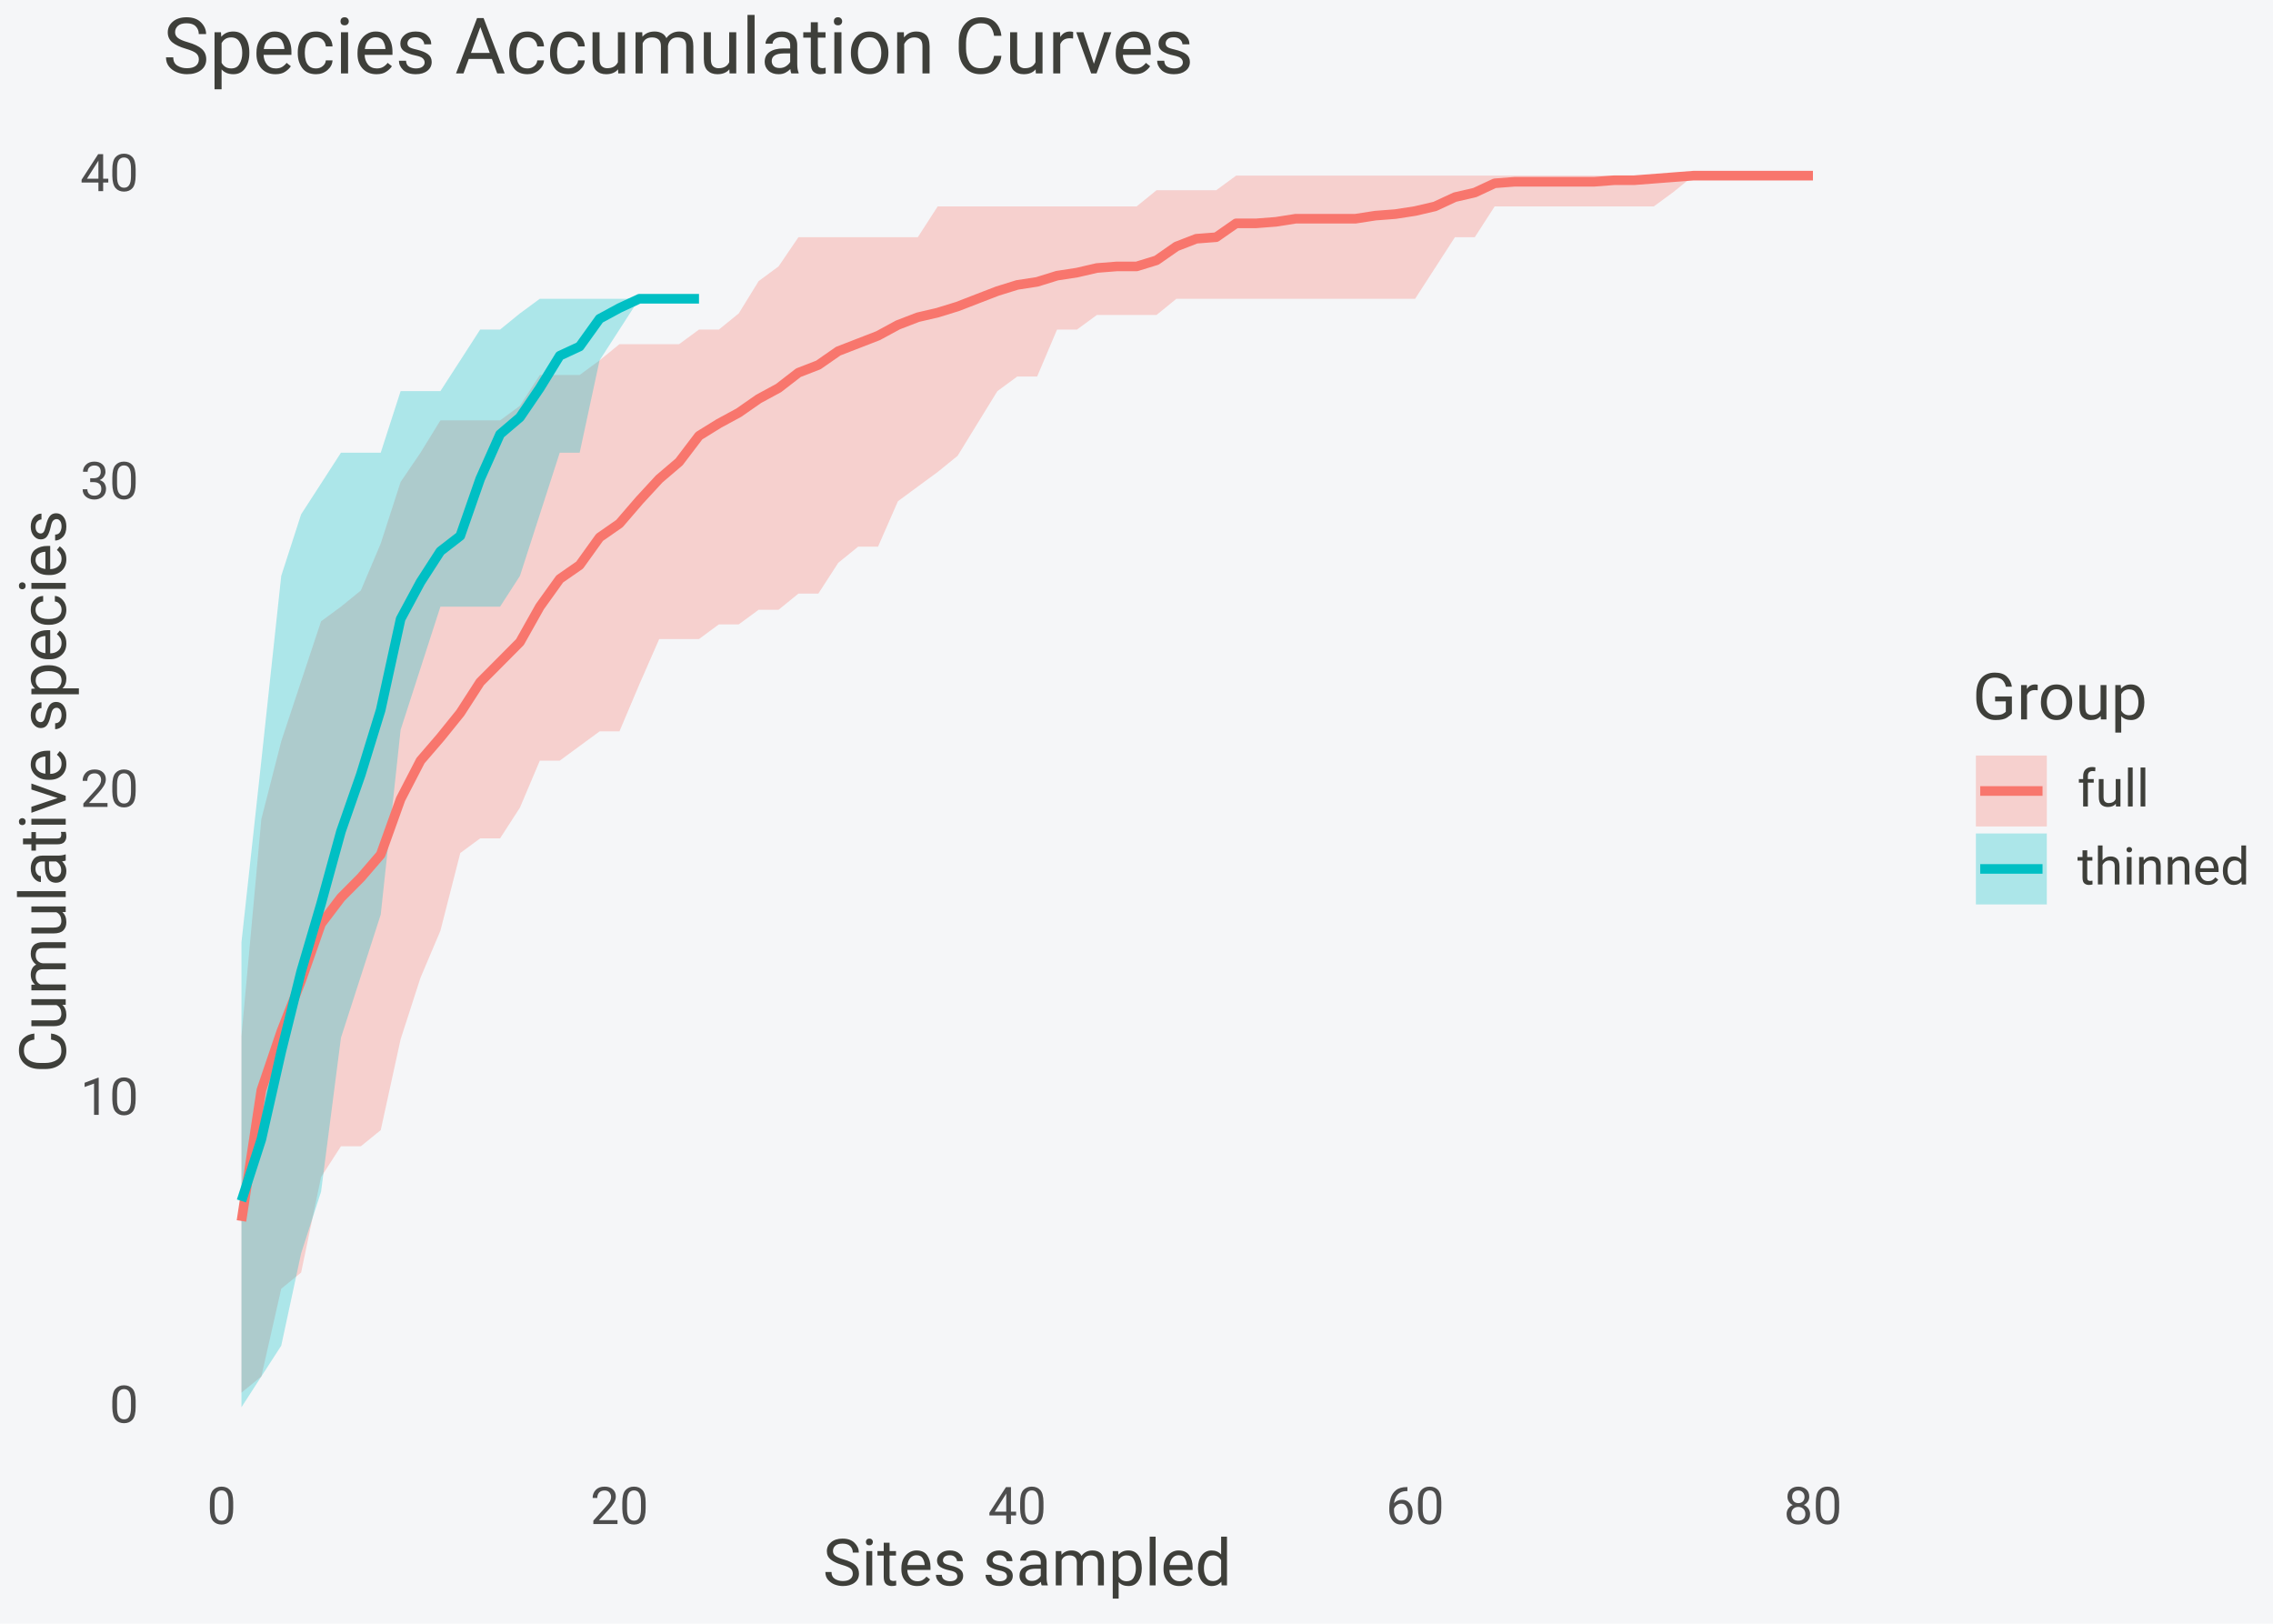
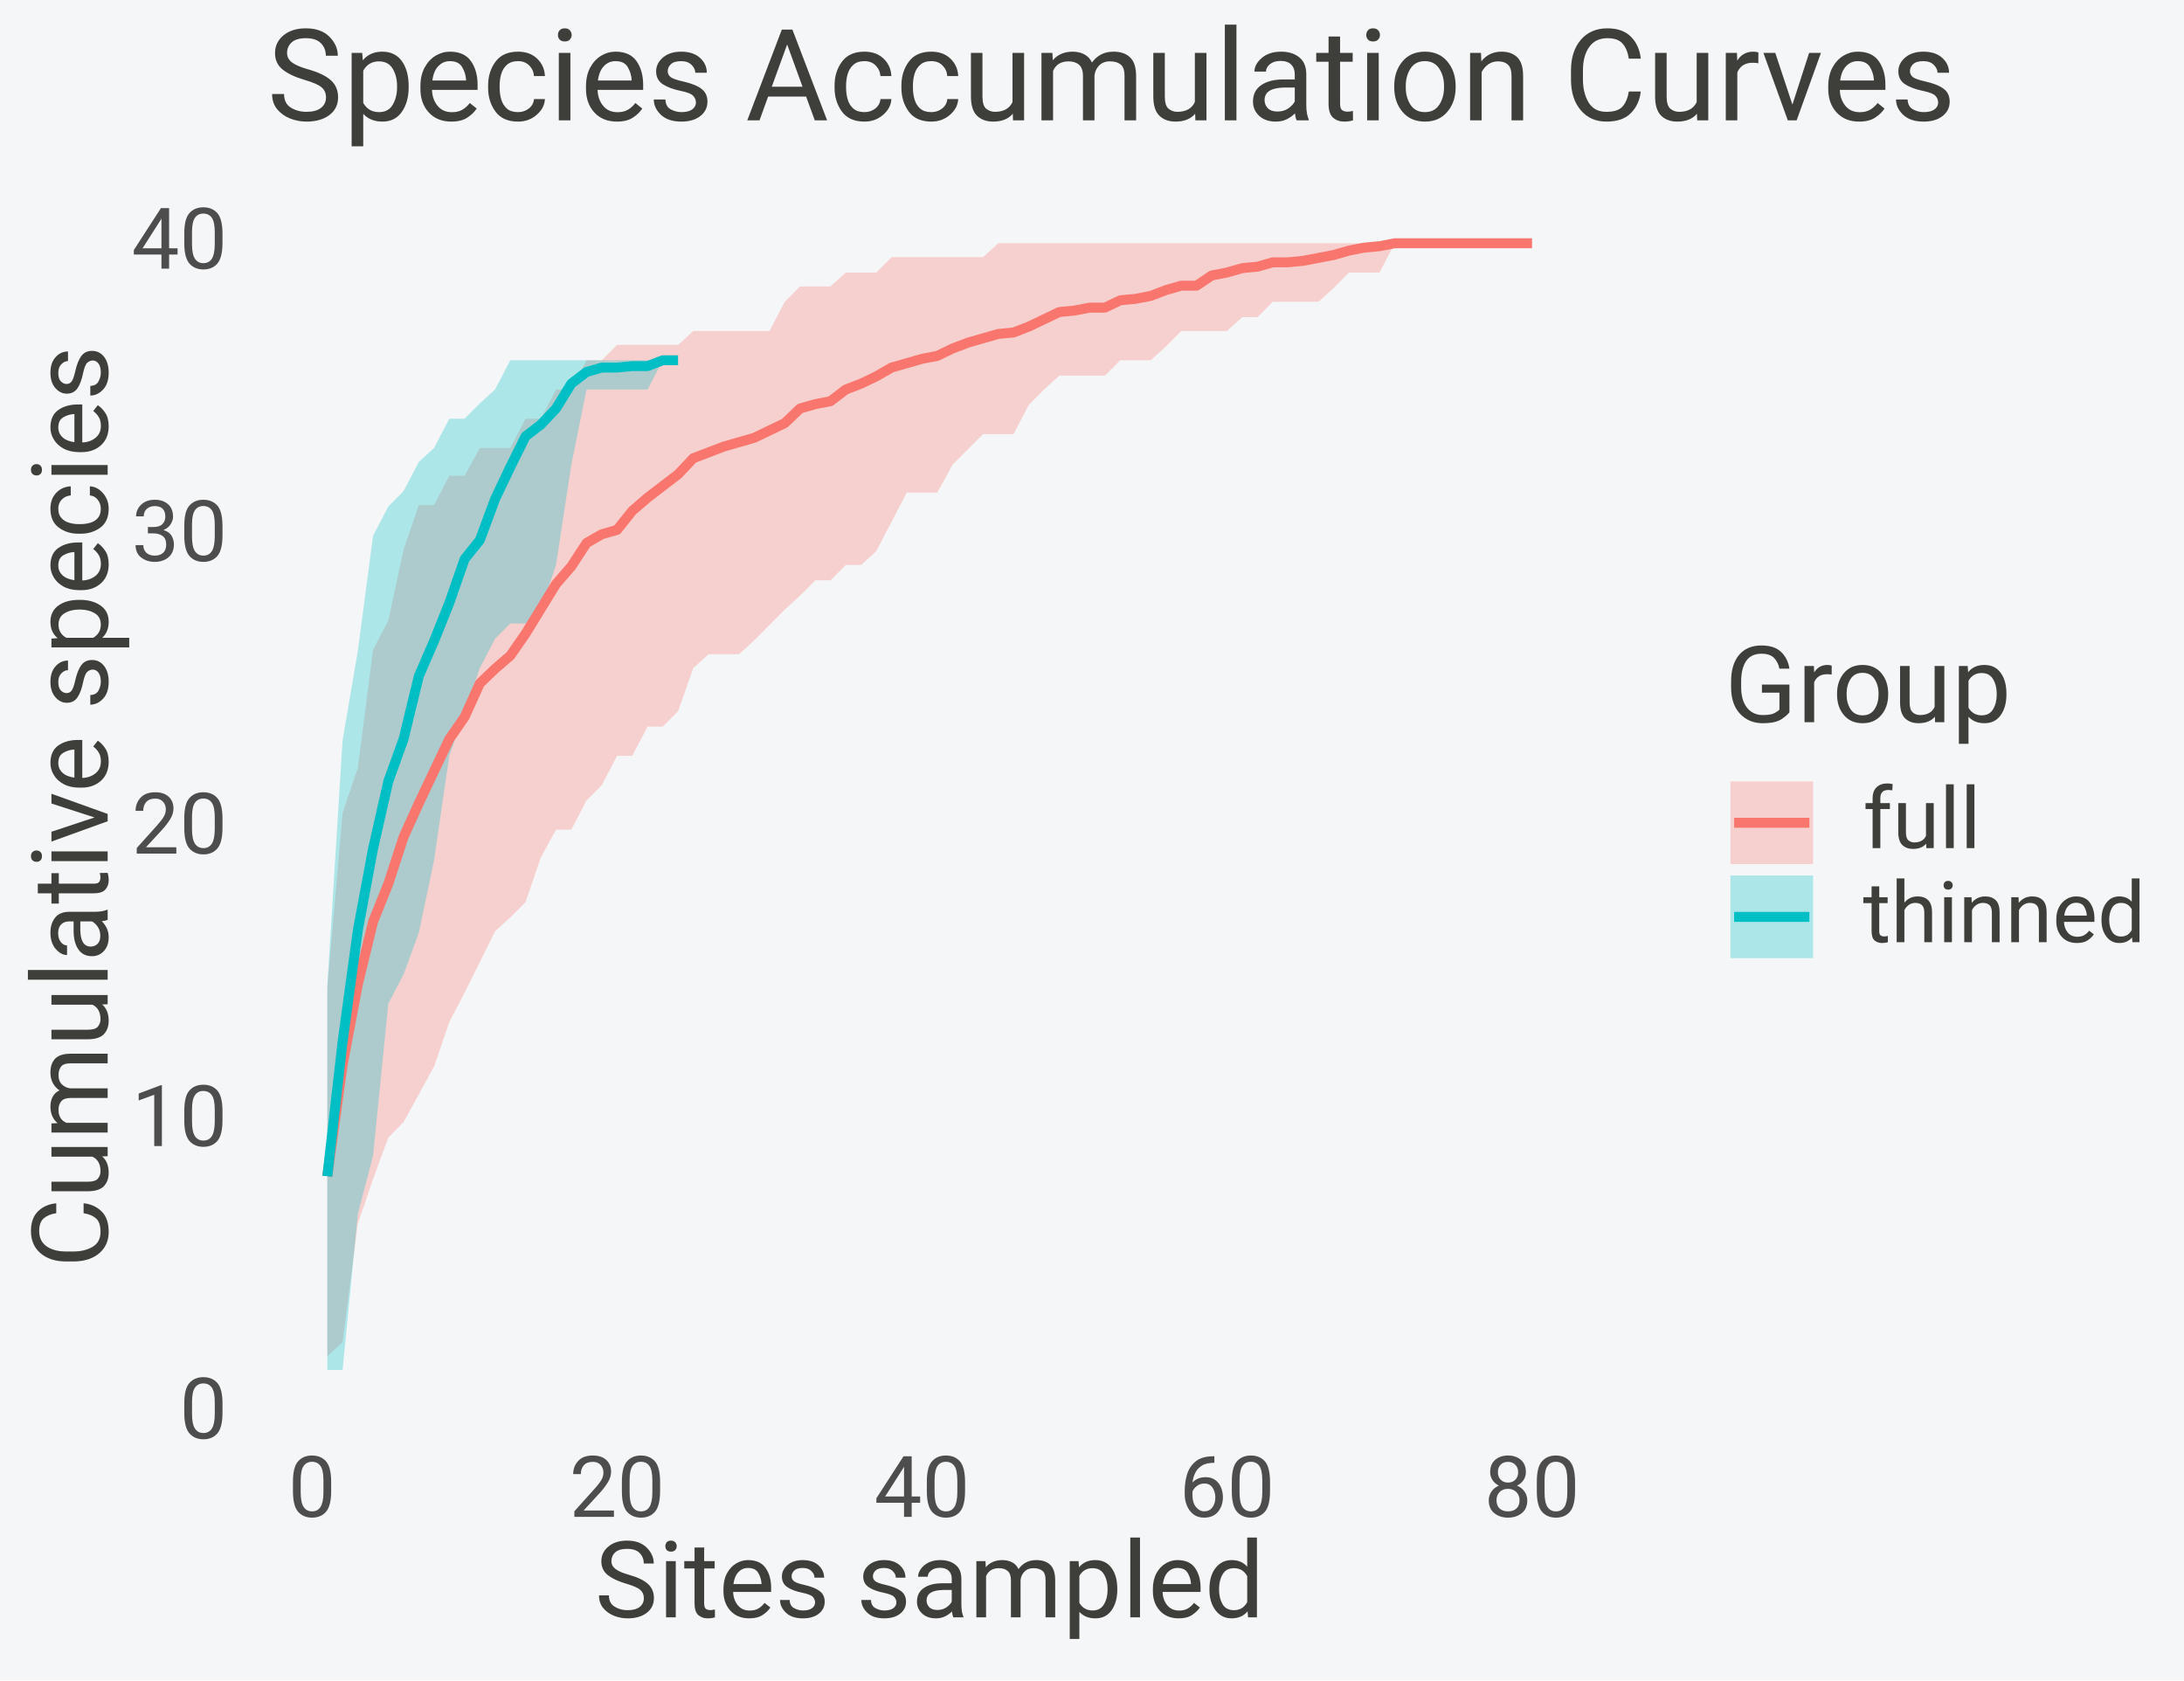
- <svg xmlns="http://www.w3.org/2000/svg" width="504.00pt" height="360.00pt" viewBox="0 0 504.00 360.00">
+ <svg xmlns="http://www.w3.org/2000/svg" width="468.00pt" height="360.00pt" viewBox="0 0 468.00 360.00">
  <g class="svglite">
    <defs>
      <style type="text/css">
    /* theme-aware-processed */
    .svglite line, .svglite polyline, .svglite polygon, .svglite path, .svglite circle {
      fill: none;
      stroke: #3E3F3A;
      stroke-linecap: round;
      stroke-linejoin: round;
      stroke-miterlimit: 10.00;
    }
    .svglite &gt; g &gt; rect {
      fill: none;
      stroke: #3E3F3A;
      stroke-linecap: round;
      stroke-linejoin: round;
      stroke-miterlimit: 10.00;
    }
    .svglite text {
      white-space: pre;
      fill: #3E3F3A;
    }
    .svglite g.glyphgroup path {
      fill: inherit;
      stroke: none;
    }
  </style>
    </defs>
-     <rect width="100%" height="100%" style="stroke: none; fill: #F5F6F8;" />
+     <rect class="svg-bg" width="100%" height="100%" style="stroke: none; fill: #F5F6F8;" />
    <defs>
-       <clipPath id="cpMC4wMHw1MDQuMDB8MC4wMHwzNjAuMDA=">
-         <rect x="0.00" y="0.00" width="504.00" height="360.00" />
+       <clipPath id="cpMC4wMHw0NjguMDB8MC4wMHwzNjAuMDA=">
+         <rect x="0.00" y="0.00" width="468.00" height="360.00" />
      </clipPath>
    </defs>
-     <g clip-path="url(#cpMC4wMHw1MDQuMDB8MC4wMHwzNjAuMDA=)">
-       <rect x="0.00" y="0.00" width="504.00" height="360.00" style="stroke-width: 1.16; stroke: none;" /> fill: #F5F6F8;' /&gt;
+     <g clip-path="url(#cpMC4wMHw0NjguMDB8MC4wMHwzNjAuMDA=)">
+       <rect x="0.00" y="0.00" width="468.00" height="360.00" style="stroke-width: 1.84; stroke: none;" /> fill: #F5F6F8;' /&gt;
</g>
    <defs>
-       <clipPath id="cpMzYuMTJ8NDE5LjQyfDI1LjI4fDMyNS42NQ==">
-         <rect x="36.12" y="25.28" width="383.30" height="300.37" />
+       <clipPath id="cpNTcuMjN8MzQxLjE5fDQwLjA1fDMwNS42MQ==">
+         <rect x="57.23" y="40.05" width="283.96" height="265.55" />
      </clipPath>
    </defs>
-     <g clip-path="url(#cpMzYuMTJ8NDE5LjQyfDI1LjI4fDMyNS42NQ==)">
-       <rect x="36.12" y="25.28" width="383.30" height="300.37" style="stroke-width: 1.16; stroke: none;" /> fill: #F5F6F8;' /&gt;
- <polygon points="53.54,229.74 57.95,181.61 62.36,164.37 66.77,151.06 71.19,137.75 75.60,134.51 80.01,130.92 84.42,120.51 88.83,106.86 93.24,100.37 97.65,93.21 102.06,93.21 106.47,93.21 110.88,93.21 115.29,89.96 119.70,83.14 124.11,83.14 128.53,83.14 132.94,79.90 137.35,76.31 141.76,76.31 146.17,76.31 150.58,76.31 154.99,73.07 159.40,73.07 163.81,69.48 168.22,62.32 172.63,59.07 177.04,52.59 181.45,52.59 185.87,52.59 190.28,52.59 194.69,52.59 199.10,52.59 203.51,52.59 207.92,45.76 212.33,45.76 216.74,45.76 221.15,45.76 225.56,45.76 229.97,45.76 234.38,45.76 238.80,45.76 243.21,45.76 247.62,45.76 252.03,45.76 256.44,42.18 260.85,42.18 265.26,42.18 269.67,42.18 274.08,38.94 278.49,38.94 282.90,38.94 287.31,38.94 291.72,38.94 296.14,38.94 300.55,38.94 304.96,38.94 309.37,38.94 313.78,38.94 318.19,38.94 322.60,38.94 327.01,38.94 331.42,38.94 335.83,38.94 340.24,38.94 344.65,38.94 349.06,38.94 353.48,38.94 357.89,38.94 362.30,38.94 366.71,38.94 371.12,38.94 375.53,38.94 379.94,38.94 384.35,38.94 388.76,38.94 393.17,38.94 397.58,38.94 401.99,38.94 401.99,38.94 397.58,38.94 393.17,38.94 388.76,38.94 384.35,38.94 379.94,38.94 375.53,38.94 371.12,42.52 366.71,45.76 362.30,45.76 357.89,45.76 353.48,45.76 349.06,45.76 344.65,45.76 340.24,45.76 335.83,45.76 331.42,45.76 327.01,52.59 322.60,52.59 318.19,59.42 313.78,66.24 309.37,66.24 304.96,66.24 300.55,66.24 296.14,66.24 291.72,66.24 287.31,66.24 282.90,66.24 278.49,66.24 274.08,66.24 269.67,66.24 265.26,66.24 260.85,66.24 256.44,69.83 252.03,69.83 247.62,69.83 243.21,69.83 238.80,73.07 234.38,73.07 229.97,83.48 225.56,83.48 221.15,86.72 216.74,93.89 212.33,101.06 207.92,104.64 203.51,107.88 199.10,111.13 194.69,121.20 190.28,121.20 185.87,124.78 181.45,131.61 177.04,131.61 172.63,135.19 168.22,135.19 163.81,138.43 159.40,138.43 154.99,141.68 150.58,141.68 146.17,141.68 141.76,151.74 137.35,162.16 132.94,162.16 128.53,165.40 124.11,168.64 119.70,168.64 115.29,179.05 110.88,185.88 106.47,185.88 102.06,189.12 97.65,206.36 93.24,216.77 88.83,230.42 84.42,250.56 80.01,254.14 75.60,254.14 71.19,260.97 66.77,282.13 62.36,285.72 57.95,305.17 53.54,308.76 " style="stroke-width: 0.00; stroke: none; stroke-linecap: butt; fill: #F8766D; fill-opacity: 0.30;" />
-       <polyline points="53.54,229.74 57.95,181.61 62.36,164.37 66.77,151.06 71.19,137.75 75.60,134.51 80.01,130.92 84.42,120.51 88.83,106.86 93.24,100.37 97.65,93.21 102.06,93.21 106.47,93.21 110.88,93.21 115.29,89.96 119.70,83.14 124.11,83.14 128.53,83.14 132.94,79.90 137.35,76.31 141.76,76.31 146.17,76.31 150.58,76.31 154.99,73.07 159.40,73.07 163.81,69.48 168.22,62.32 172.63,59.07 177.04,52.59 181.45,52.59 185.87,52.59 190.28,52.59 194.69,52.59 199.10,52.59 203.51,52.59 207.92,45.76 212.33,45.76 216.74,45.76 221.15,45.76 225.56,45.76 229.97,45.76 234.38,45.76 238.80,45.76 243.21,45.76 247.62,45.76 252.03,45.76 256.44,42.18 260.85,42.18 265.26,42.18 269.67,42.18 274.08,38.94 278.49,38.94 282.90,38.94 287.31,38.94 291.72,38.94 296.14,38.94 300.55,38.94 304.96,38.94 309.37,38.94 313.78,38.94 318.19,38.94 322.60,38.94 327.01,38.94 331.42,38.94 335.83,38.94 340.24,38.94 344.65,38.94 349.06,38.94 353.48,38.94 357.89,38.94 362.30,38.94 366.71,38.94 371.12,38.94 375.53,38.94 379.94,38.94 384.35,38.94 388.76,38.94 393.17,38.94 397.58,38.94 401.99,38.94 " style="stroke-width: 1.16; stroke: none; stroke-linecap: butt;" />
-       <polyline points="401.99,38.94 397.58,38.94 393.17,38.94 388.76,38.94 384.35,38.94 379.94,38.94 375.53,38.94 371.12,42.52 366.71,45.76 362.30,45.76 357.89,45.76 353.48,45.76 349.06,45.76 344.65,45.76 340.24,45.76 335.83,45.76 331.42,45.76 327.01,52.59 322.60,52.59 318.19,59.42 313.78,66.24 309.37,66.24 304.96,66.24 300.55,66.24 296.14,66.24 291.72,66.24 287.31,66.24 282.90,66.24 278.49,66.24 274.08,66.24 269.67,66.24 265.26,66.24 260.85,66.24 256.44,69.83 252.03,69.83 247.62,69.83 243.21,69.83 238.80,73.07 234.38,73.07 229.97,83.48 225.56,83.48 221.15,86.72 216.74,93.89 212.33,101.06 207.92,104.64 203.51,107.88 199.10,111.13 194.69,121.20 190.28,121.20 185.87,124.78 181.45,131.61 177.04,131.61 172.63,135.19 168.22,135.19 163.81,138.43 159.40,138.43 154.99,141.68 150.58,141.68 146.17,141.68 141.76,151.74 137.35,162.16 132.94,162.16 128.53,165.40 124.11,168.64 119.70,168.64 115.29,179.05 110.88,185.88 106.47,185.88 102.06,189.12 97.65,206.36 93.24,216.77 88.83,230.42 84.42,250.56 80.01,254.14 75.60,254.14 71.19,260.97 66.77,282.13 62.36,285.72 57.95,305.17 53.54,308.76 " style="stroke-width: 1.16; stroke: none; stroke-linecap: butt;" />
-       <polygon points="53.54,208.92 57.95,168.64 62.36,127.68 66.77,114.03 71.19,107.20 75.60,100.37 80.01,100.37 84.42,100.37 88.83,86.72 93.24,86.72 97.65,86.72 102.06,79.90 106.47,73.07 110.88,73.07 115.29,69.48 119.70,66.24 124.11,66.24 128.53,66.24 132.94,66.24 137.35,66.24 141.76,66.24 146.17,66.24 150.58,66.24 154.99,66.24 154.99,66.24 150.58,66.24 146.17,66.24 141.76,66.24 137.35,73.07 132.94,79.90 128.53,100.37 124.11,100.37 119.70,114.03 115.29,127.68 110.88,134.51 106.47,134.51 102.06,134.51 97.65,134.51 93.24,148.16 88.83,161.81 84.42,202.77 80.01,216.43 75.60,230.08 71.19,264.21 66.77,277.87 62.36,298.35 57.95,305.17 53.54,312.00 " style="stroke-width: 0.00; stroke: none; stroke-linecap: butt; fill: #00BFC4; fill-opacity: 0.30;" />
-       <polyline points="53.54,208.92 57.95,168.64 62.36,127.68 66.77,114.03 71.19,107.20 75.60,100.37 80.01,100.37 84.42,100.37 88.83,86.72 93.24,86.72 97.65,86.72 102.06,79.90 106.47,73.07 110.88,73.07 115.29,69.48 119.70,66.24 124.11,66.24 128.53,66.24 132.94,66.24 137.35,66.24 141.76,66.24 146.17,66.24 150.58,66.24 154.99,66.24 " style="stroke-width: 1.16; stroke: none; stroke-linecap: butt;" />
-       <polyline points="154.99,66.24 150.58,66.24 146.17,66.24 141.76,66.24 137.35,73.07 132.94,79.90 128.53,100.37 124.11,100.37 119.70,114.03 115.29,127.68 110.88,134.51 106.47,134.51 102.06,134.51 97.65,134.51 93.24,148.16 88.83,161.81 84.42,202.77 80.01,216.43 75.60,230.08 71.19,264.21 66.77,277.87 62.36,298.35 57.95,305.17 53.54,312.00 " style="stroke-width: 1.16; stroke: none; stroke-linecap: butt;" />
-       <polyline points="53.54,270.70 57.95,241.69 62.36,228.71 66.77,217.45 71.19,204.82 75.60,199.02 80.01,194.58 84.42,189.46 88.83,177.17 93.24,168.64 97.65,163.52 102.06,158.06 106.47,151.23 110.88,146.80 115.29,142.36 119.70,134.51 124.11,128.36 128.53,125.29 132.94,119.15 137.35,116.08 141.76,110.96 146.17,106.18 150.58,102.42 154.99,96.62 159.40,93.89 163.81,91.50 168.22,88.43 172.63,86.04 177.04,82.63 181.45,80.92 185.87,77.85 190.28,76.14 194.69,74.43 199.10,72.04 203.51,70.34 207.92,69.31 212.33,67.95 216.74,66.24 221.15,64.54 225.56,63.17 229.97,62.49 234.38,61.12 238.80,60.44 243.21,59.42 247.62,59.07 252.03,59.07 256.44,57.71 260.85,54.64 265.26,52.93 269.67,52.59 274.08,49.52 278.49,49.52 282.90,49.18 287.31,48.49 291.72,48.49 296.14,48.49 300.55,48.49 304.96,47.81 309.37,47.47 313.78,46.79 318.19,45.76 322.60,43.71 327.01,42.69 331.42,40.64 335.83,40.30 340.24,40.30 344.65,40.30 349.06,40.30 353.48,40.30 357.89,39.96 362.30,39.96 366.71,39.62 371.12,39.28 375.53,38.94 379.94,38.94 384.35,38.94 388.76,38.94 393.17,38.94 397.58,38.94 401.99,38.94 " style="stroke-width: 2.13; stroke: #F8766D; stroke-linecap: butt;" />
-       <polyline points="53.54,266.26 57.95,252.61 62.36,233.15 66.77,215.40 71.19,200.38 75.60,184.34 80.01,171.71 84.42,157.38 88.83,137.24 93.24,129.05 97.65,122.22 102.06,118.81 106.47,106.18 110.88,96.28 115.29,92.52 119.70,86.04 124.11,78.87 128.53,76.82 132.94,70.68 137.35,68.29 141.76,66.24 146.17,66.24 150.58,66.24 154.99,66.24 " style="stroke-width: 2.13; stroke: #00BFC4; stroke-linecap: butt;" />
+     <g clip-path="url(#cpNTcuMjN8MzQxLjE5fDQwLjA1fDMwNS42MQ==)">
+       <rect x="57.23" y="40.05" width="283.96" height="265.55" style="stroke-width: 1.84; stroke: none;" /> fill: #F5F6F8;' /&gt;
+ <polygon points="70.14,211.76 73.41,174.16 76.67,164.60 79.94,139.23 83.21,132.96 86.48,117.76 89.75,108.21 93.01,108.21 96.28,101.94 99.55,101.94 102.82,95.99 106.08,95.99 109.35,95.99 112.62,89.72 115.89,89.72 119.15,83.46 122.42,83.46 125.69,77.19 128.96,77.19 132.23,73.90 135.49,73.90 138.76,73.90 142.03,73.90 145.30,73.90 148.56,70.92 151.83,70.92 155.10,70.92 158.37,70.92 161.63,70.92 164.90,70.92 168.17,64.66 171.44,61.37 174.71,61.37 177.97,61.37 181.24,58.39 184.51,58.39 187.78,58.39 191.04,55.10 194.31,55.10 197.58,55.10 200.85,55.10 204.11,55.10 207.38,55.10 210.65,55.10 213.92,52.12 217.19,52.12 220.45,52.12 223.72,52.12 226.99,52.12 230.26,52.12 233.52,52.12 236.79,52.12 240.06,52.12 243.33,52.12 246.59,52.12 249.86,52.12 253.13,52.12 256.40,52.12 259.66,52.12 262.93,52.12 266.20,52.12 269.47,52.12 272.74,52.12 276.00,52.12 279.27,52.12 282.54,52.12 285.81,52.12 289.07,52.12 292.34,52.12 295.61,52.12 298.88,52.12 302.14,52.12 305.41,52.12 308.68,52.12 311.95,52.12 315.22,52.12 318.48,52.12 321.75,52.12 325.02,52.12 328.29,52.12 328.29,52.12 325.02,52.12 321.75,52.12 318.48,52.12 315.22,52.12 311.95,52.12 308.68,52.12 305.41,52.12 302.14,52.12 298.88,52.12 295.61,58.39 292.34,58.39 289.07,58.39 285.81,61.68 282.54,64.66 279.27,64.66 276.00,64.66 272.74,64.66 269.47,67.95 266.20,67.95 262.93,70.92 259.66,70.92 256.40,70.92 253.13,70.92 249.86,74.21 246.59,77.19 243.33,77.19 240.06,77.19 236.79,80.48 233.52,80.48 230.26,80.48 226.99,80.48 223.72,83.46 220.45,86.75 217.19,93.01 213.92,93.01 210.65,93.01 207.38,96.30 204.11,99.59 200.85,105.54 197.58,105.54 194.31,105.54 191.04,111.81 187.78,118.08 184.51,121.05 181.24,121.05 177.97,124.34 174.71,124.34 171.44,127.63 168.17,130.61 164.90,133.90 161.63,137.19 158.37,140.17 155.10,140.17 151.83,140.17 148.56,143.14 145.30,152.39 142.03,155.68 138.76,155.68 135.49,161.94 132.23,161.94 128.96,168.21 125.69,171.50 122.42,177.76 119.15,177.76 115.89,183.72 112.62,193.27 109.35,196.56 106.08,199.54 102.82,206.12 99.55,212.70 96.28,218.97 93.01,228.52 89.75,234.47 86.48,240.43 83.21,243.72 79.94,252.65 76.67,262.20 73.41,287.58 70.14,290.56 " style="stroke-width: 0.00; stroke: none; stroke-linecap: butt; fill: #F8766D; fill-opacity: 0.30;" />
+       <polyline points="70.14,211.76 73.41,174.16 76.67,164.60 79.94,139.23 83.21,132.96 86.48,117.76 89.75,108.21 93.01,108.21 96.28,101.94 99.55,101.94 102.82,95.99 106.08,95.99 109.35,95.99 112.62,89.72 115.89,89.72 119.15,83.46 122.42,83.46 125.69,77.19 128.96,77.19 132.23,73.90 135.49,73.90 138.76,73.90 142.03,73.90 145.30,73.90 148.56,70.92 151.83,70.92 155.10,70.92 158.37,70.92 161.63,70.92 164.90,70.92 168.17,64.66 171.44,61.37 174.71,61.37 177.97,61.37 181.24,58.39 184.51,58.39 187.78,58.39 191.04,55.10 194.31,55.10 197.58,55.10 200.85,55.10 204.11,55.10 207.38,55.10 210.65,55.10 213.92,52.12 217.19,52.12 220.45,52.12 223.72,52.12 226.99,52.12 230.26,52.12 233.52,52.12 236.79,52.12 240.06,52.12 243.33,52.12 246.59,52.12 249.86,52.12 253.13,52.12 256.40,52.12 259.66,52.12 262.93,52.12 266.20,52.12 269.47,52.12 272.74,52.12 276.00,52.12 279.27,52.12 282.54,52.12 285.81,52.12 289.07,52.12 292.34,52.12 295.61,52.12 298.88,52.12 302.14,52.12 305.41,52.12 308.68,52.12 311.95,52.12 315.22,52.12 318.48,52.12 321.75,52.12 325.02,52.12 328.29,52.12 " style="stroke-width: 1.84; stroke: none; stroke-linecap: butt;" />
+       <polyline points="328.29,52.12 325.02,52.12 321.75,52.12 318.48,52.12 315.22,52.12 311.95,52.12 308.68,52.12 305.41,52.12 302.14,52.12 298.88,52.12 295.61,58.39 292.34,58.39 289.07,58.39 285.81,61.68 282.54,64.66 279.27,64.66 276.00,64.66 272.74,64.66 269.47,67.95 266.20,67.95 262.93,70.92 259.66,70.92 256.40,70.92 253.13,70.92 249.86,74.21 246.59,77.19 243.33,77.19 240.06,77.19 236.79,80.48 233.52,80.48 230.26,80.48 226.99,80.48 223.72,83.46 220.45,86.75 217.19,93.01 213.92,93.01 210.65,93.01 207.38,96.30 204.11,99.59 200.85,105.54 197.58,105.54 194.31,105.54 191.04,111.81 187.78,118.08 184.51,121.05 181.24,121.05 177.97,124.34 174.71,124.34 171.44,127.63 168.17,130.61 164.90,133.90 161.63,137.19 158.37,140.17 155.10,140.17 151.83,140.17 148.56,143.14 145.30,152.39 142.03,155.68 138.76,155.68 135.49,161.94 132.23,161.94 128.96,168.21 125.69,171.50 122.42,177.76 119.15,177.76 115.89,183.72 112.62,193.27 109.35,196.56 106.08,199.54 102.82,206.12 99.55,212.70 96.28,218.97 93.01,228.52 89.75,234.47 86.48,240.43 83.21,243.72 79.94,252.65 76.67,262.20 73.41,287.58 70.14,290.56 " style="stroke-width: 1.84; stroke: none; stroke-linecap: butt;" />
+       <polygon points="70.14,211.13 73.41,158.65 76.67,139.54 79.94,114.79 83.21,108.52 86.48,105.23 89.75,98.97 93.01,95.99 96.28,89.72 99.55,89.72 102.82,86.43 106.08,83.46 109.35,77.19 112.62,77.19 115.89,77.19 119.15,77.19 122.42,77.19 125.69,77.19 128.96,77.19 132.23,77.19 135.49,77.19 138.76,77.19 142.03,77.19 145.30,77.19 145.30,77.19 142.03,77.19 138.76,83.46 135.49,83.46 132.23,83.46 128.96,83.46 125.69,83.46 122.42,99.59 119.15,121.05 115.89,130.61 112.62,133.59 109.35,133.59 106.08,136.88 102.82,143.14 99.55,152.70 96.28,161.94 93.01,184.34 89.75,199.85 86.48,208.78 83.21,215.05 79.94,247.63 76.67,260.17 73.41,293.53 70.14,293.53 " style="stroke-width: 0.00; stroke: none; stroke-linecap: butt; fill: #00BFC4; fill-opacity: 0.30;" />
+       <polyline points="70.14,211.13 73.41,158.65 76.67,139.54 79.94,114.79 83.21,108.52 86.48,105.23 89.75,98.97 93.01,95.99 96.28,89.72 99.55,89.72 102.82,86.43 106.08,83.46 109.35,77.19 112.62,77.19 115.89,77.19 119.15,77.19 122.42,77.19 125.69,77.19 128.96,77.19 132.23,77.19 135.49,77.19 138.76,77.19 142.03,77.19 145.30,77.19 " style="stroke-width: 1.84; stroke: none; stroke-linecap: butt;" />
+       <polyline points="145.30,77.19 142.03,77.19 138.76,83.46 135.49,83.46 132.23,83.46 128.96,83.46 125.69,83.46 122.42,99.59 119.15,121.05 115.89,130.61 112.62,133.59 109.35,133.59 106.08,136.88 102.82,143.14 99.55,152.70 96.28,161.94 93.01,184.34 89.75,199.85 86.48,208.78 83.21,215.05 79.94,247.63 76.67,260.17 73.41,293.53 70.14,293.53 " style="stroke-width: 1.84; stroke: none; stroke-linecap: butt;" />
+       <polyline points="70.14,252.02 73.41,228.21 76.67,210.98 79.94,197.50 83.21,189.36 86.48,179.33 89.75,172.12 93.01,165.23 96.28,158.34 99.55,153.64 102.82,146.43 106.08,143.30 109.35,140.48 112.62,135.78 115.89,130.45 119.15,125.13 122.42,121.37 125.69,116.35 128.96,114.47 132.23,113.53 135.49,109.46 138.76,106.64 142.03,104.13 145.30,101.63 148.56,98.18 151.83,96.93 155.10,95.68 158.37,94.74 161.63,93.80 164.90,92.23 168.17,90.66 171.44,87.53 174.71,86.59 177.97,85.96 181.24,83.46 184.51,82.20 187.78,80.64 191.04,78.76 194.31,77.82 197.58,76.88 200.85,76.25 204.11,74.68 207.38,73.43 210.65,72.49 213.92,71.55 217.19,71.24 220.45,69.98 223.72,68.42 226.99,66.85 230.26,66.54 233.52,65.91 236.79,65.91 240.06,64.34 243.33,64.03 246.59,63.40 249.86,62.15 253.13,61.21 256.40,61.21 259.66,59.02 262.93,58.39 266.20,57.45 269.47,57.14 272.74,56.20 276.00,56.20 279.27,55.88 282.54,55.26 285.81,54.63 289.07,53.69 292.34,53.06 295.61,52.75 298.88,52.12 302.14,52.12 305.41,52.12 308.68,52.12 311.95,52.12 315.22,52.12 318.48,52.12 321.75,52.12 325.02,52.12 328.29,52.12 " style="stroke-width: 2.13; stroke: #F8766D; stroke-linecap: butt;" />
+       <polyline points="70.14,252.02 73.41,223.20 76.67,199.38 79.94,181.84 83.21,167.42 86.48,158.34 89.75,144.87 93.01,137.35 96.28,129.20 99.55,119.80 102.82,115.73 106.08,106.95 109.35,100.06 112.62,93.48 115.89,90.98 119.15,87.53 122.42,82.20 125.69,79.70 128.96,78.76 132.23,78.76 135.49,78.44 138.76,78.44 142.03,77.19 145.30,77.19 " style="stroke-width: 2.13; stroke: #00BFC4; stroke-linecap: butt;" />
    </g>
-     <g clip-path="url(#cpMC4wMHw1MDQuMDB8MC4wMHwzNjAuMDA=)">
-       <text x="30.74" y="315.43" text-anchor="end" style="font-size: 0.96em;fill: #4D4D4D; font-family: &quot;Roboto&quot;, -apple-system, BlinkMacSystemFont, &quot;Segoe UI&quot;, system-ui, sans-serif;">0</text>
-       <text x="30.74" y="247.17" text-anchor="end" style="font-size: 0.96em;fill: #4D4D4D; font-family: &quot;Roboto&quot;, -apple-system, BlinkMacSystemFont, &quot;Segoe UI&quot;, system-ui, sans-serif;">10</text>
-       <text x="30.74" y="178.90" text-anchor="end" style="font-size: 0.96em;fill: #4D4D4D; font-family: &quot;Roboto&quot;, -apple-system, BlinkMacSystemFont, &quot;Segoe UI&quot;, system-ui, sans-serif;">20</text>
-       <text x="30.74" y="110.64" text-anchor="end" style="font-size: 0.96em;fill: #4D4D4D; font-family: &quot;Roboto&quot;, -apple-system, BlinkMacSystemFont, &quot;Segoe UI&quot;, system-ui, sans-serif;">30</text>
-       <text x="30.74" y="42.37" text-anchor="end" style="font-size: 0.96em;fill: #4D4D4D; font-family: &quot;Roboto&quot;, -apple-system, BlinkMacSystemFont, &quot;Segoe UI&quot;, system-ui, sans-serif;">40</text>
-       <text x="49.13" y="337.90" text-anchor="middle" style="font-size: 0.96em;fill: #4D4D4D; font-family: &quot;Roboto&quot;, -apple-system, BlinkMacSystemFont, &quot;Segoe UI&quot;, system-ui, sans-serif;">0</text>
-       <text x="137.35" y="337.90" text-anchor="middle" style="font-size: 0.96em;fill: #4D4D4D; font-family: &quot;Roboto&quot;, -apple-system, BlinkMacSystemFont, &quot;Segoe UI&quot;, system-ui, sans-serif;">20</text>
-       <text x="225.56" y="337.90" text-anchor="middle" style="font-size: 0.96em;fill: #4D4D4D; font-family: &quot;Roboto&quot;, -apple-system, BlinkMacSystemFont, &quot;Segoe UI&quot;, system-ui, sans-serif;">40</text>
-       <text x="313.78" y="337.90" text-anchor="middle" style="font-size: 0.96em;fill: #4D4D4D; font-family: &quot;Roboto&quot;, -apple-system, BlinkMacSystemFont, &quot;Segoe UI&quot;, system-ui, sans-serif;">60</text>
-       <text x="401.99" y="337.90" text-anchor="middle" style="font-size: 0.96em;fill: #4D4D4D; font-family: &quot;Roboto&quot;, -apple-system, BlinkMacSystemFont, &quot;Segoe UI&quot;, system-ui, sans-serif;">80</text>
-       <text x="227.77" y="351.50" text-anchor="middle" style="font-size: 1.2em; font-family: &quot;Roboto&quot;, -apple-system, BlinkMacSystemFont, &quot;Segoe UI&quot;, system-ui, sans-serif;">Sites sampled</text>
-       <text transform="translate(14.57,175.47) rotate(-90)" text-anchor="middle" style="font-size: 1.2em; font-family: &quot;Roboto&quot;, -apple-system, BlinkMacSystemFont, &quot;Segoe UI&quot;, system-ui, sans-serif;">Cumulative species</text>
-       <text x="437.35" y="159.50" style="font-size: 1.2em; font-family: &quot;Roboto&quot;, -apple-system, BlinkMacSystemFont, &quot;Segoe UI&quot;, system-ui, sans-serif;">Group</text>
-       <rect x="438.12" y="167.51" width="15.73" height="15.73" style="stroke-width: 1.16; stroke: none; stroke-linecap: butt; fill: #F8766D; fill-opacity: 0.30;" />
-       <line x1="439.08" y1="175.37" x2="452.90" y2="175.37" style="stroke-width: 2.13; stroke: #F8766D; stroke-linecap: butt;" />
-       <rect x="438.12" y="184.79" width="15.73" height="15.73" style="stroke-width: 1.16; stroke: none; stroke-linecap: butt; fill: #00BFC4; fill-opacity: 0.30;" />
-       <line x1="439.08" y1="192.65" x2="452.90" y2="192.65" style="stroke-width: 2.13; stroke: #00BFC4; stroke-linecap: butt;" />
-       <text x="460.61" y="178.81" style="font-size: 0.96em; font-family: &quot;Roboto&quot;, -apple-system, BlinkMacSystemFont, &quot;Segoe UI&quot;, system-ui, sans-serif;">full</text>
-       <text x="460.61" y="196.09" style="font-size: 0.96em; font-family: &quot;Roboto&quot;, -apple-system, BlinkMacSystemFont, &quot;Segoe UI&quot;, system-ui, sans-serif;">thinned</text>
-       <text x="36.12" y="16.28" style="font-size: 1.44em; font-family: &quot;Roboto&quot;, -apple-system, BlinkMacSystemFont, &quot;Segoe UI&quot;, system-ui, sans-serif;">Species Accumulation Curves</text>
+     <g clip-path="url(#cpMC4wMHw0NjguMDB8MC4wMHwzNjAuMDA=)">
+       <text x="48.71" y="308.21" text-anchor="end" style="font-size: 1.52em;fill: #4D4D4D; font-family: &quot;Roboto&quot;, -apple-system, BlinkMacSystemFont, &quot;Segoe UI&quot;, system-ui, sans-serif;">0</text>
+       <text x="48.71" y="245.55" text-anchor="end" style="font-size: 1.52em;fill: #4D4D4D; font-family: &quot;Roboto&quot;, -apple-system, BlinkMacSystemFont, &quot;Segoe UI&quot;, system-ui, sans-serif;">10</text>
+       <text x="48.71" y="182.89" text-anchor="end" style="font-size: 1.52em;fill: #4D4D4D; font-family: &quot;Roboto&quot;, -apple-system, BlinkMacSystemFont, &quot;Segoe UI&quot;, system-ui, sans-serif;">20</text>
+       <text x="48.71" y="120.22" text-anchor="end" style="font-size: 1.52em;fill: #4D4D4D; font-family: &quot;Roboto&quot;, -apple-system, BlinkMacSystemFont, &quot;Segoe UI&quot;, system-ui, sans-serif;">30</text>
+       <text x="48.71" y="57.56" text-anchor="end" style="font-size: 1.52em;fill: #4D4D4D; font-family: &quot;Roboto&quot;, -apple-system, BlinkMacSystemFont, &quot;Segoe UI&quot;, system-ui, sans-serif;">40</text>
+       <text x="66.87" y="325.00" text-anchor="middle" style="font-size: 1.52em;fill: #4D4D4D; font-family: &quot;Roboto&quot;, -apple-system, BlinkMacSystemFont, &quot;Segoe UI&quot;, system-ui, sans-serif;">0</text>
+       <text x="132.23" y="325.00" text-anchor="middle" style="font-size: 1.52em;fill: #4D4D4D; font-family: &quot;Roboto&quot;, -apple-system, BlinkMacSystemFont, &quot;Segoe UI&quot;, system-ui, sans-serif;">20</text>
+       <text x="197.58" y="325.00" text-anchor="middle" style="font-size: 1.52em;fill: #4D4D4D; font-family: &quot;Roboto&quot;, -apple-system, BlinkMacSystemFont, &quot;Segoe UI&quot;, system-ui, sans-serif;">40</text>
+       <text x="262.93" y="325.00" text-anchor="middle" style="font-size: 1.52em;fill: #4D4D4D; font-family: &quot;Roboto&quot;, -apple-system, BlinkMacSystemFont, &quot;Segoe UI&quot;, system-ui, sans-serif;">60</text>
+       <text x="328.29" y="325.00" text-anchor="middle" style="font-size: 1.52em;fill: #4D4D4D; font-family: &quot;Roboto&quot;, -apple-system, BlinkMacSystemFont, &quot;Segoe UI&quot;, system-ui, sans-serif;">80</text>
+       <text x="199.21" y="346.53" text-anchor="middle" style="font-size: 1.9em; font-family: &quot;Roboto&quot;, -apple-system, BlinkMacSystemFont, &quot;Segoe UI&quot;, system-ui, sans-serif;">Sites sampled</text>
+       <text transform="translate(23.07,172.83) rotate(-90)" text-anchor="middle" style="font-size: 1.9em; font-family: &quot;Roboto&quot;, -apple-system, BlinkMacSystemFont, &quot;Segoe UI&quot;, system-ui, sans-serif;">Cumulative species</text>
+       <text x="369.59" y="154.74" style="font-size: 1.9em; font-family: &quot;Roboto&quot;, -apple-system, BlinkMacSystemFont, &quot;Segoe UI&quot;, system-ui, sans-serif;">Group</text>
+       <rect x="370.81" y="167.43" width="17.71" height="17.71" style="stroke-width: 1.84; stroke: none; stroke-linecap: butt; fill: #F8766D; fill-opacity: 0.30;" />
+       <line x1="371.60" y1="176.29" x2="387.73" y2="176.29" style="stroke-width: 2.13; stroke: #F8766D; stroke-linecap: butt;" />
+       <rect x="370.81" y="187.59" width="17.71" height="17.71" style="stroke-width: 1.84; stroke: none; stroke-linecap: butt; fill: #00BFC4; fill-opacity: 0.30;" />
+       <line x1="371.60" y1="196.45" x2="387.73" y2="196.45" style="stroke-width: 2.13; stroke: #00BFC4; stroke-linecap: butt;" />
+       <text x="399.21" y="181.72" style="font-size: 1.52em; font-family: &quot;Roboto&quot;, -apple-system, BlinkMacSystemFont, &quot;Segoe UI&quot;, system-ui, sans-serif;">full</text>
+       <text x="399.21" y="201.88" style="font-size: 1.52em; font-family: &quot;Roboto&quot;, -apple-system, BlinkMacSystemFont, &quot;Segoe UI&quot;, system-ui, sans-serif;">thinned</text>
+       <text x="57.23" y="25.79" style="font-size: 2.28em; font-family: &quot;Roboto&quot;, -apple-system, BlinkMacSystemFont, &quot;Segoe UI&quot;, system-ui, sans-serif;">Species Accumulation Curves</text>
    </g>
  </g>
</svg>
